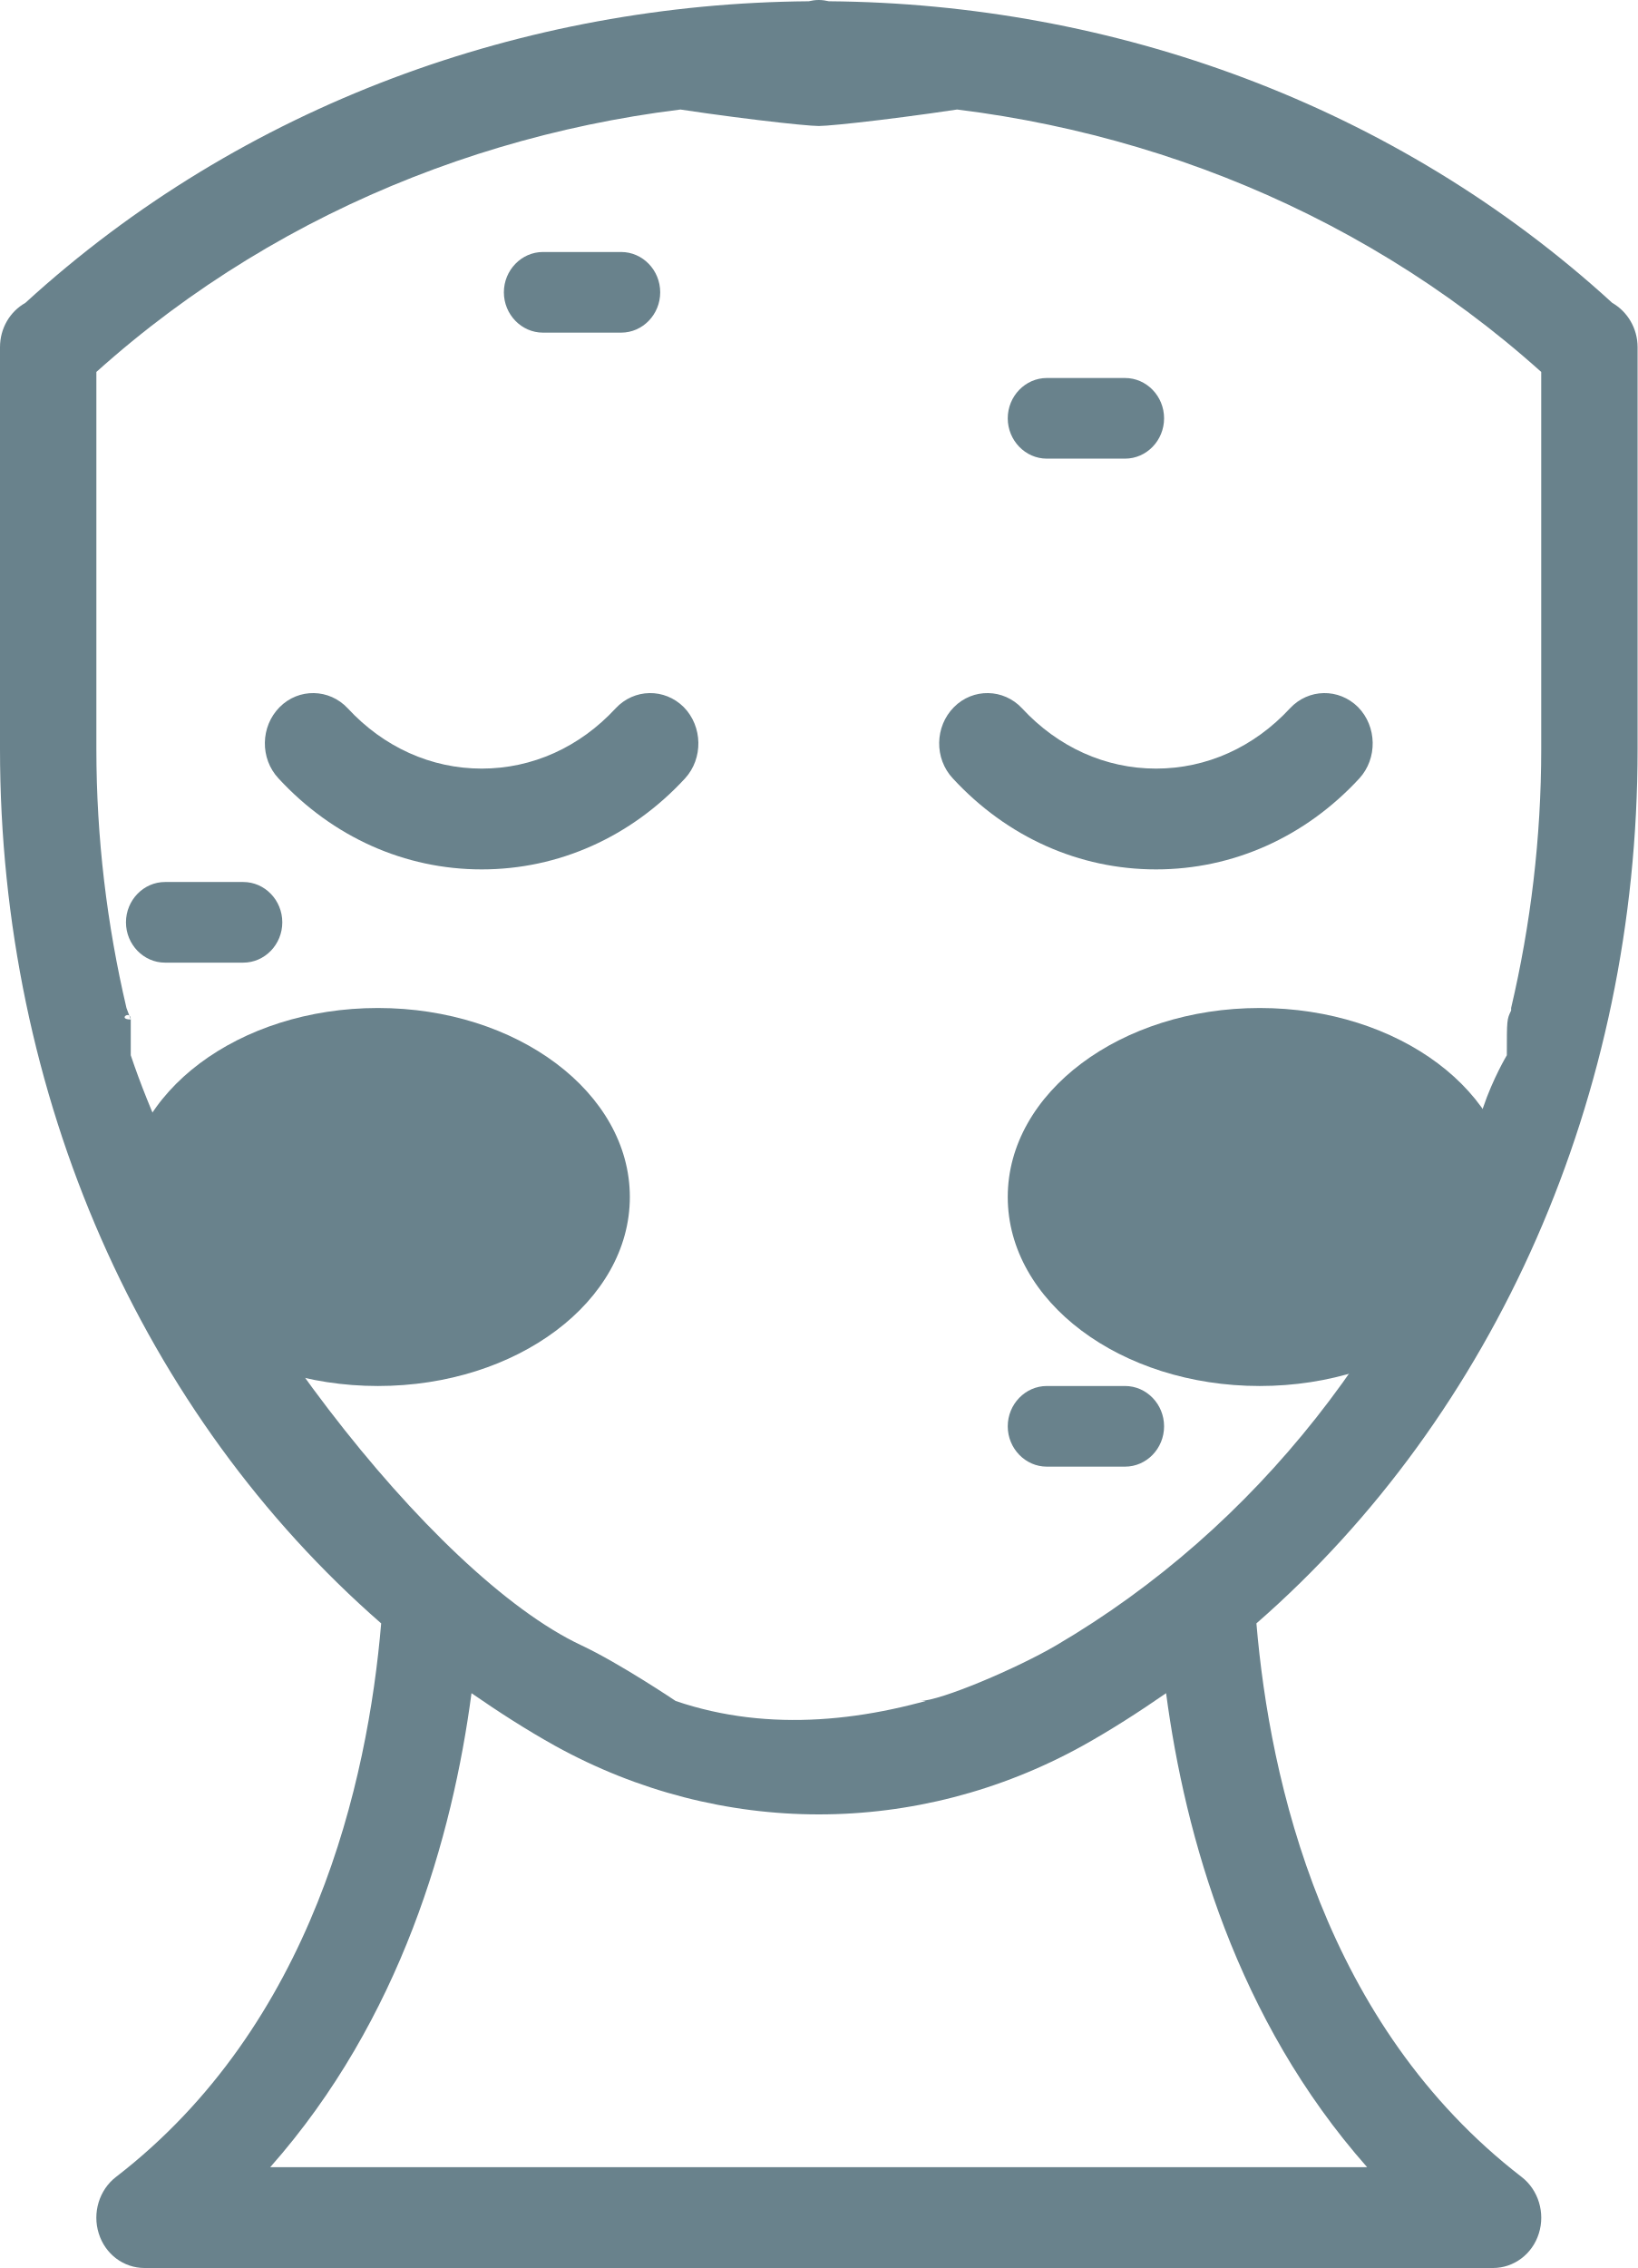
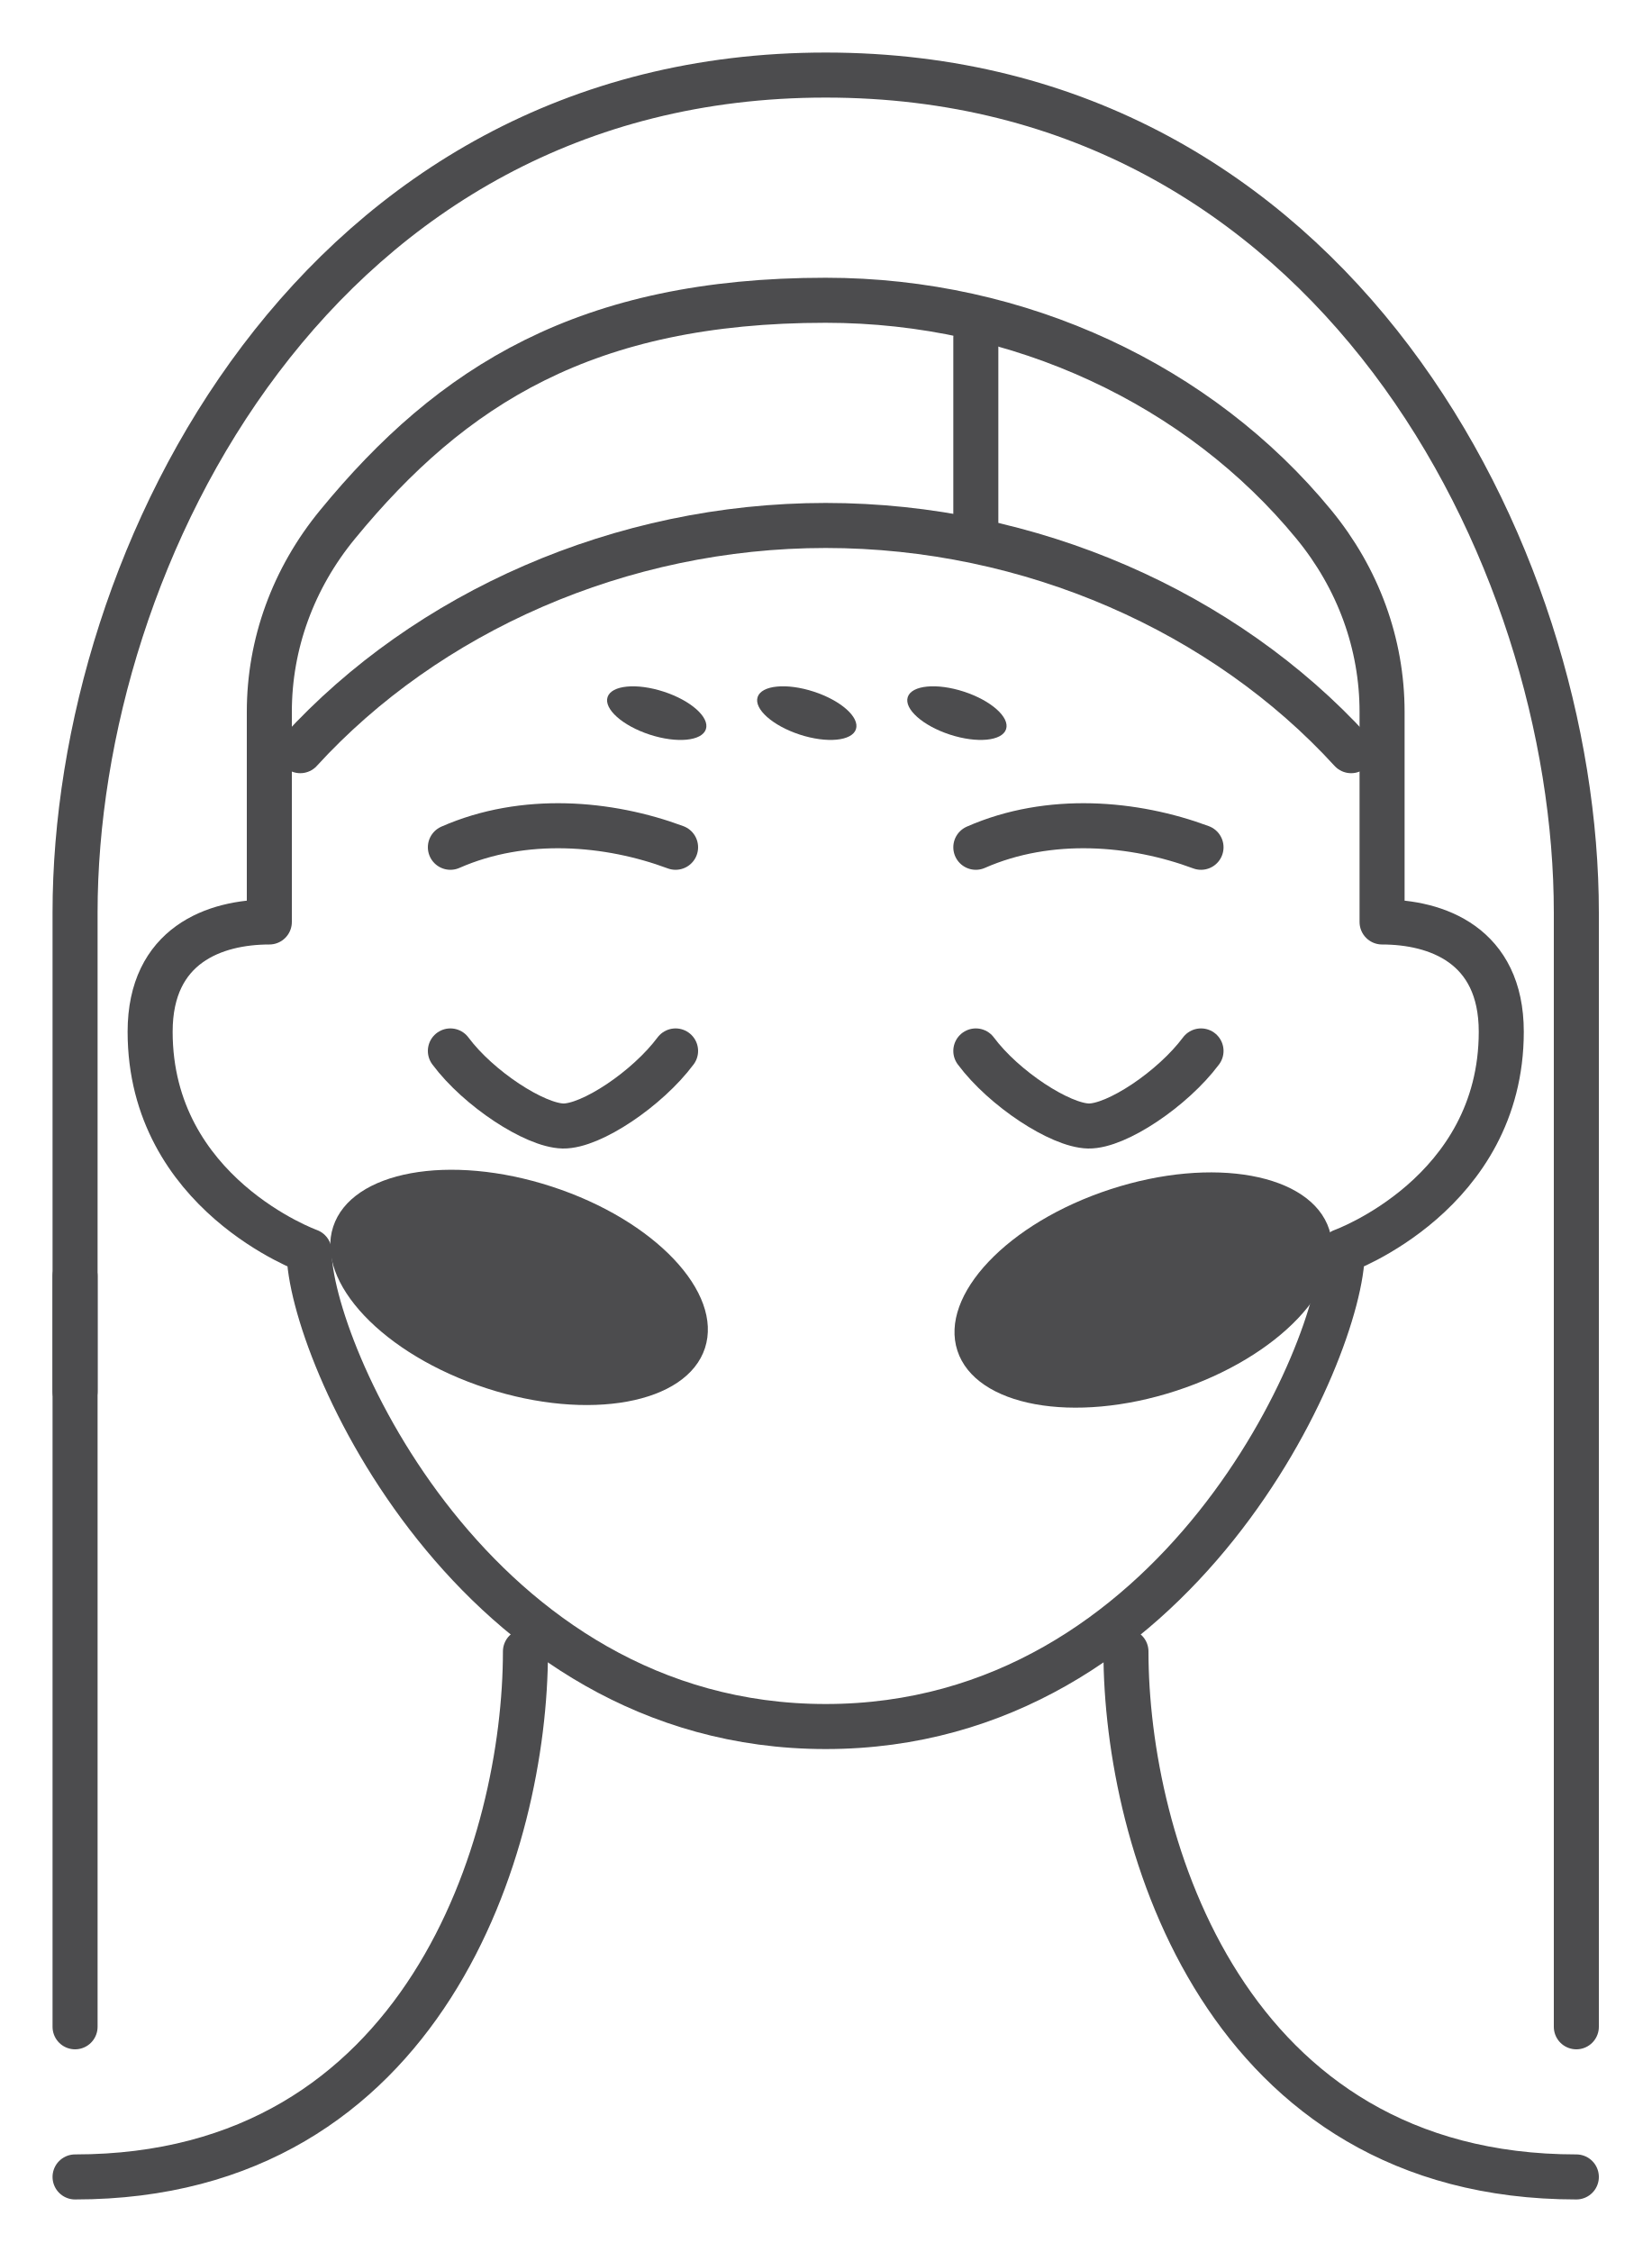
- <svg xmlns="http://www.w3.org/2000/svg" width="13" height="18" viewBox="0 0 13 18" fill="none">
-   <path d="M13 5.944V2.756C13 2.604 12.918 2.472 12.799 2.404C11.073 0.826 8.829 0.028 6.58 0.01C6.554 0.004 6.527 0 6.5 0C6.471 0 6.446 0.004 6.42 0.01C4.17 0.028 1.927 0.826 0.201 2.404C0.08 2.472 0 2.604 0 2.756V5.944C0 8.702 1.13 11.23 3.026 12.884C2.919 14.142 2.487 16.07 0.92 17.278C0.788 17.38 0.732 17.562 0.784 17.726C0.835 17.89 0.981 18 1.147 18H11.853C12.017 18 12.165 17.89 12.216 17.726C12.268 17.562 12.212 17.38 12.08 17.278C10.513 16.07 10.081 14.142 9.974 12.884C11.87 11.23 13 8.702 13 5.944ZM10.853 17.2H2.145C3.183 16.026 3.592 14.576 3.743 13.438C3.957 13.586 4.177 13.728 4.407 13.856C5.062 14.218 5.781 14.4 6.5 14.4C7.219 14.4 7.938 14.218 8.593 13.856C8.823 13.728 9.043 13.586 9.257 13.438C9.408 14.576 9.815 16.026 10.853 17.2ZM8.385 13.058C8.079 13.238 7.465 13.5 7.302 13.5C7.09 13.5 8.271 13.5 7.787 13.5L7.647 13.408C6.901 13.662 6.11 13.754 5.364 13.5C5.364 13.5 4.918 13.2 4.615 13.058C3.426 12.5 1.646 10.185 1.038 8.375C1.038 8.091 1.038 8.375 1.038 8.091C0.928 8.091 1.038 8.012 1.038 8.091L1.004 8C0.849 7.34 0.765 6.65 0.765 5.944V2.952C2.265 1.606 4.179 0.892 6.118 0.81L4 0.5C4 0.722 6.288 1 6.5 1C6.71 1 9 0.722 9 0.5L6.882 0.81C8.821 0.892 10.735 1.606 12.235 2.952V5.944C12.235 6.65 12.151 7.34 11.996 8V8.02C11.962 8.091 11.962 8.091 11.962 8.375C11.962 8.375 11.851 8.56 11.773 8.792C11.163 10.602 9.977 12.124 8.385 13.058Z" fill="#69828C" />
-   <path d="M10.24 5.622C9.955 5.93 9.579 6.1 9.177 6.1C8.776 6.1 8.399 5.93 8.114 5.622C7.967 5.464 7.724 5.46 7.573 5.612C7.42 5.766 7.416 6.02 7.564 6.178C7.994 6.644 8.567 6.9 9.177 6.9C9.787 6.9 10.361 6.644 10.791 6.178C10.936 6.02 10.932 5.766 10.781 5.612C10.628 5.46 10.387 5.464 10.24 5.622Z" fill="#69828C" />
-   <path d="M4.887 5.622C4.602 5.93 4.226 6.1 3.824 6.1C3.423 6.1 3.046 5.93 2.761 5.622C2.614 5.464 2.371 5.46 2.22 5.612C2.067 5.766 2.063 6.02 2.211 6.178C2.641 6.644 3.214 6.9 3.824 6.9C4.434 6.9 5.008 6.644 5.438 6.178C5.583 6.02 5.579 5.766 5.428 5.612C5.275 5.46 5.034 5.464 4.887 5.622Z" fill="#69828C" />
-   <path d="M2.241 7.32C2.241 7.144 2.102 7 1.931 7H1.31C1.14 7 1 7.144 1 7.32C1 7.496 1.14 7.64 1.31 7.64H1.931C2.102 7.64 2.241 7.496 2.241 7.32Z" fill="#69828C" />
-   <path d="M9.241 11.32C9.241 11.144 9.102 11 8.931 11H8.31C8.14 11 8 11.144 8 11.32C8 11.496 8.14 11.64 8.31 11.64H8.931C9.102 11.64 9.241 11.496 9.241 11.32Z" fill="#69828C" />
-   <path d="M5.241 2.32C5.241 2.144 5.102 2 4.931 2H4.31C4.14 2 4 2.144 4 2.32C4 2.496 4.14 2.64 4.31 2.64H4.931C5.102 2.64 5.241 2.496 5.241 2.32Z" fill="#69828C" />
-   <path d="M9.241 3.32C9.241 3.144 9.102 3 8.931 3H8.31C8.14 3 8 3.144 8 3.32C8 3.496 8.14 3.64 8.31 3.64H8.931C9.102 3.64 9.241 3.496 9.241 3.32Z" fill="#69828C" />
-   <ellipse cx="3" cy="9.5" rx="2" ry="1.5" fill="#69828C" />
-   <ellipse cx="10" cy="9.5" rx="2" ry="1.5" fill="#69828C" />
+ <svg xmlns="http://www.w3.org/2000/svg" width="22" height="30" viewBox="0 0 22 30" fill="none">
+   <path d="M1 18.536C1 17.044 1 13.943 1 12.159C1 7.377 4.249 1 11 1C17.751 1 21 7.377 21 12.159C21 14.747 21 17.03 21 19" stroke="#4C4C4E" stroke-width="0.6" stroke-miterlimit="10" stroke-linecap="round" stroke-linejoin="round" />
+   <path d="M1 27C1 27 1 20.972 1 17" stroke="#4C4C4E" stroke-width="0.6" stroke-miterlimit="10" stroke-linecap="round" stroke-linejoin="round" />
+   <path d="M21 27C21 27 21 21.575 21 18" stroke="#4C4C4E" stroke-width="0.6" stroke-miterlimit="10" stroke-linecap="round" stroke-linejoin="round" />
+   <path d="M4 10C5.686 8.155 8.267 7 11 7C13.733 7 16.314 8.155 18 10" stroke="#4C4C4E" stroke-width="0.6" stroke-miterlimit="10" stroke-linecap="round" stroke-linejoin="round" />
+   <path d="M17.882 16.667C17.882 17.976 15.699 23 11 23C6.302 23 4.118 17.976 4.118 16.667C4.118 16.667 2 15.906 2 13.744C2 12.586 2.864 12.282 3.588 12.282V9.483C3.588 8.579 3.905 7.706 4.498 6.985C6.018 5.133 7.813 4 11 4C13.587 4 15.982 5.133 17.502 6.985C18.095 7.706 18.412 8.579 18.412 9.483V12.282C19.136 12.282 20 12.586 20 13.744C20 15.906 17.882 16.667 17.882 16.667Z" stroke="#4C4C4E" stroke-width="0.6" stroke-miterlimit="10" stroke-linecap="round" stroke-linejoin="round" />
+   <path d="M15 22C15 24.55 16.327 29 21 29" stroke="#4C4C4E" stroke-width="0.6" stroke-miterlimit="10" stroke-linecap="round" stroke-linejoin="round" />
+   <path d="M7 22C7 24.55 5.674 29 1 29" stroke="#4C4C4E" stroke-width="0.6" stroke-miterlimit="10" stroke-linecap="round" stroke-linejoin="round" />
+   <path d="M9 14C8.625 14.503 7.875 15.007 7.5 15C7.125 14.992 6.375 14.504 6 14" stroke="#4C4C4E" stroke-width="0.6" stroke-miterlimit="10" stroke-linecap="round" stroke-linejoin="round" />
+   <path d="M16 14C15.625 14.503 14.875 15.007 14.5 15C14.125 14.992 13.375 14.504 13 14" stroke="#4C4C4E" stroke-width="0.6" stroke-miterlimit="10" stroke-linecap="round" stroke-linejoin="round" />
+   <path d="M6 11.287C6.98 10.856 8.11 10.956 9 11.287" stroke="#4C4C4E" stroke-width="0.6" stroke-miterlimit="10" stroke-linecap="round" stroke-linejoin="round" />
+   <path d="M13 11.287C13.98 10.856 15.11 10.956 16 11.287" stroke="#4C4C4E" stroke-width="0.6" stroke-miterlimit="10" stroke-linecap="round" stroke-linejoin="round" />
+   <path d="M13 4.5C13 4.741 13 4.839 13 5.506C13 6.171 13 6.766 13 7" stroke="#4C4C4E" stroke-width="0.6" stroke-miterlimit="10" stroke-linecap="round" stroke-linejoin="round" />
+   <ellipse cx="6.915" cy="17.15" rx="2.605" ry="1.412" transform="rotate(18.0809 6.91459 17.1504)" fill="#4C4C4E" />
+   <ellipse cx="8.749" cy="9.5" rx="0.689" ry="0.301" transform="rotate(18.0809 8.74854 9.5)" fill="#4C4C4E" />
+   <ellipse cx="12.748" cy="9.5" rx="0.689" ry="0.301" transform="rotate(18.0809 12.7485 9.5)" fill="#4C4C4E" />
+   <ellipse cx="10.748" cy="9.5" rx="0.689" ry="0.301" transform="rotate(18.0809 10.7485 9.5)" fill="#4C4C4E" />
+   <ellipse cx="15.231" cy="17.185" rx="2.605" ry="1.412" transform="rotate(-18.08 15.2313 17.1848)" fill="#4C4C4E" />
</svg>
